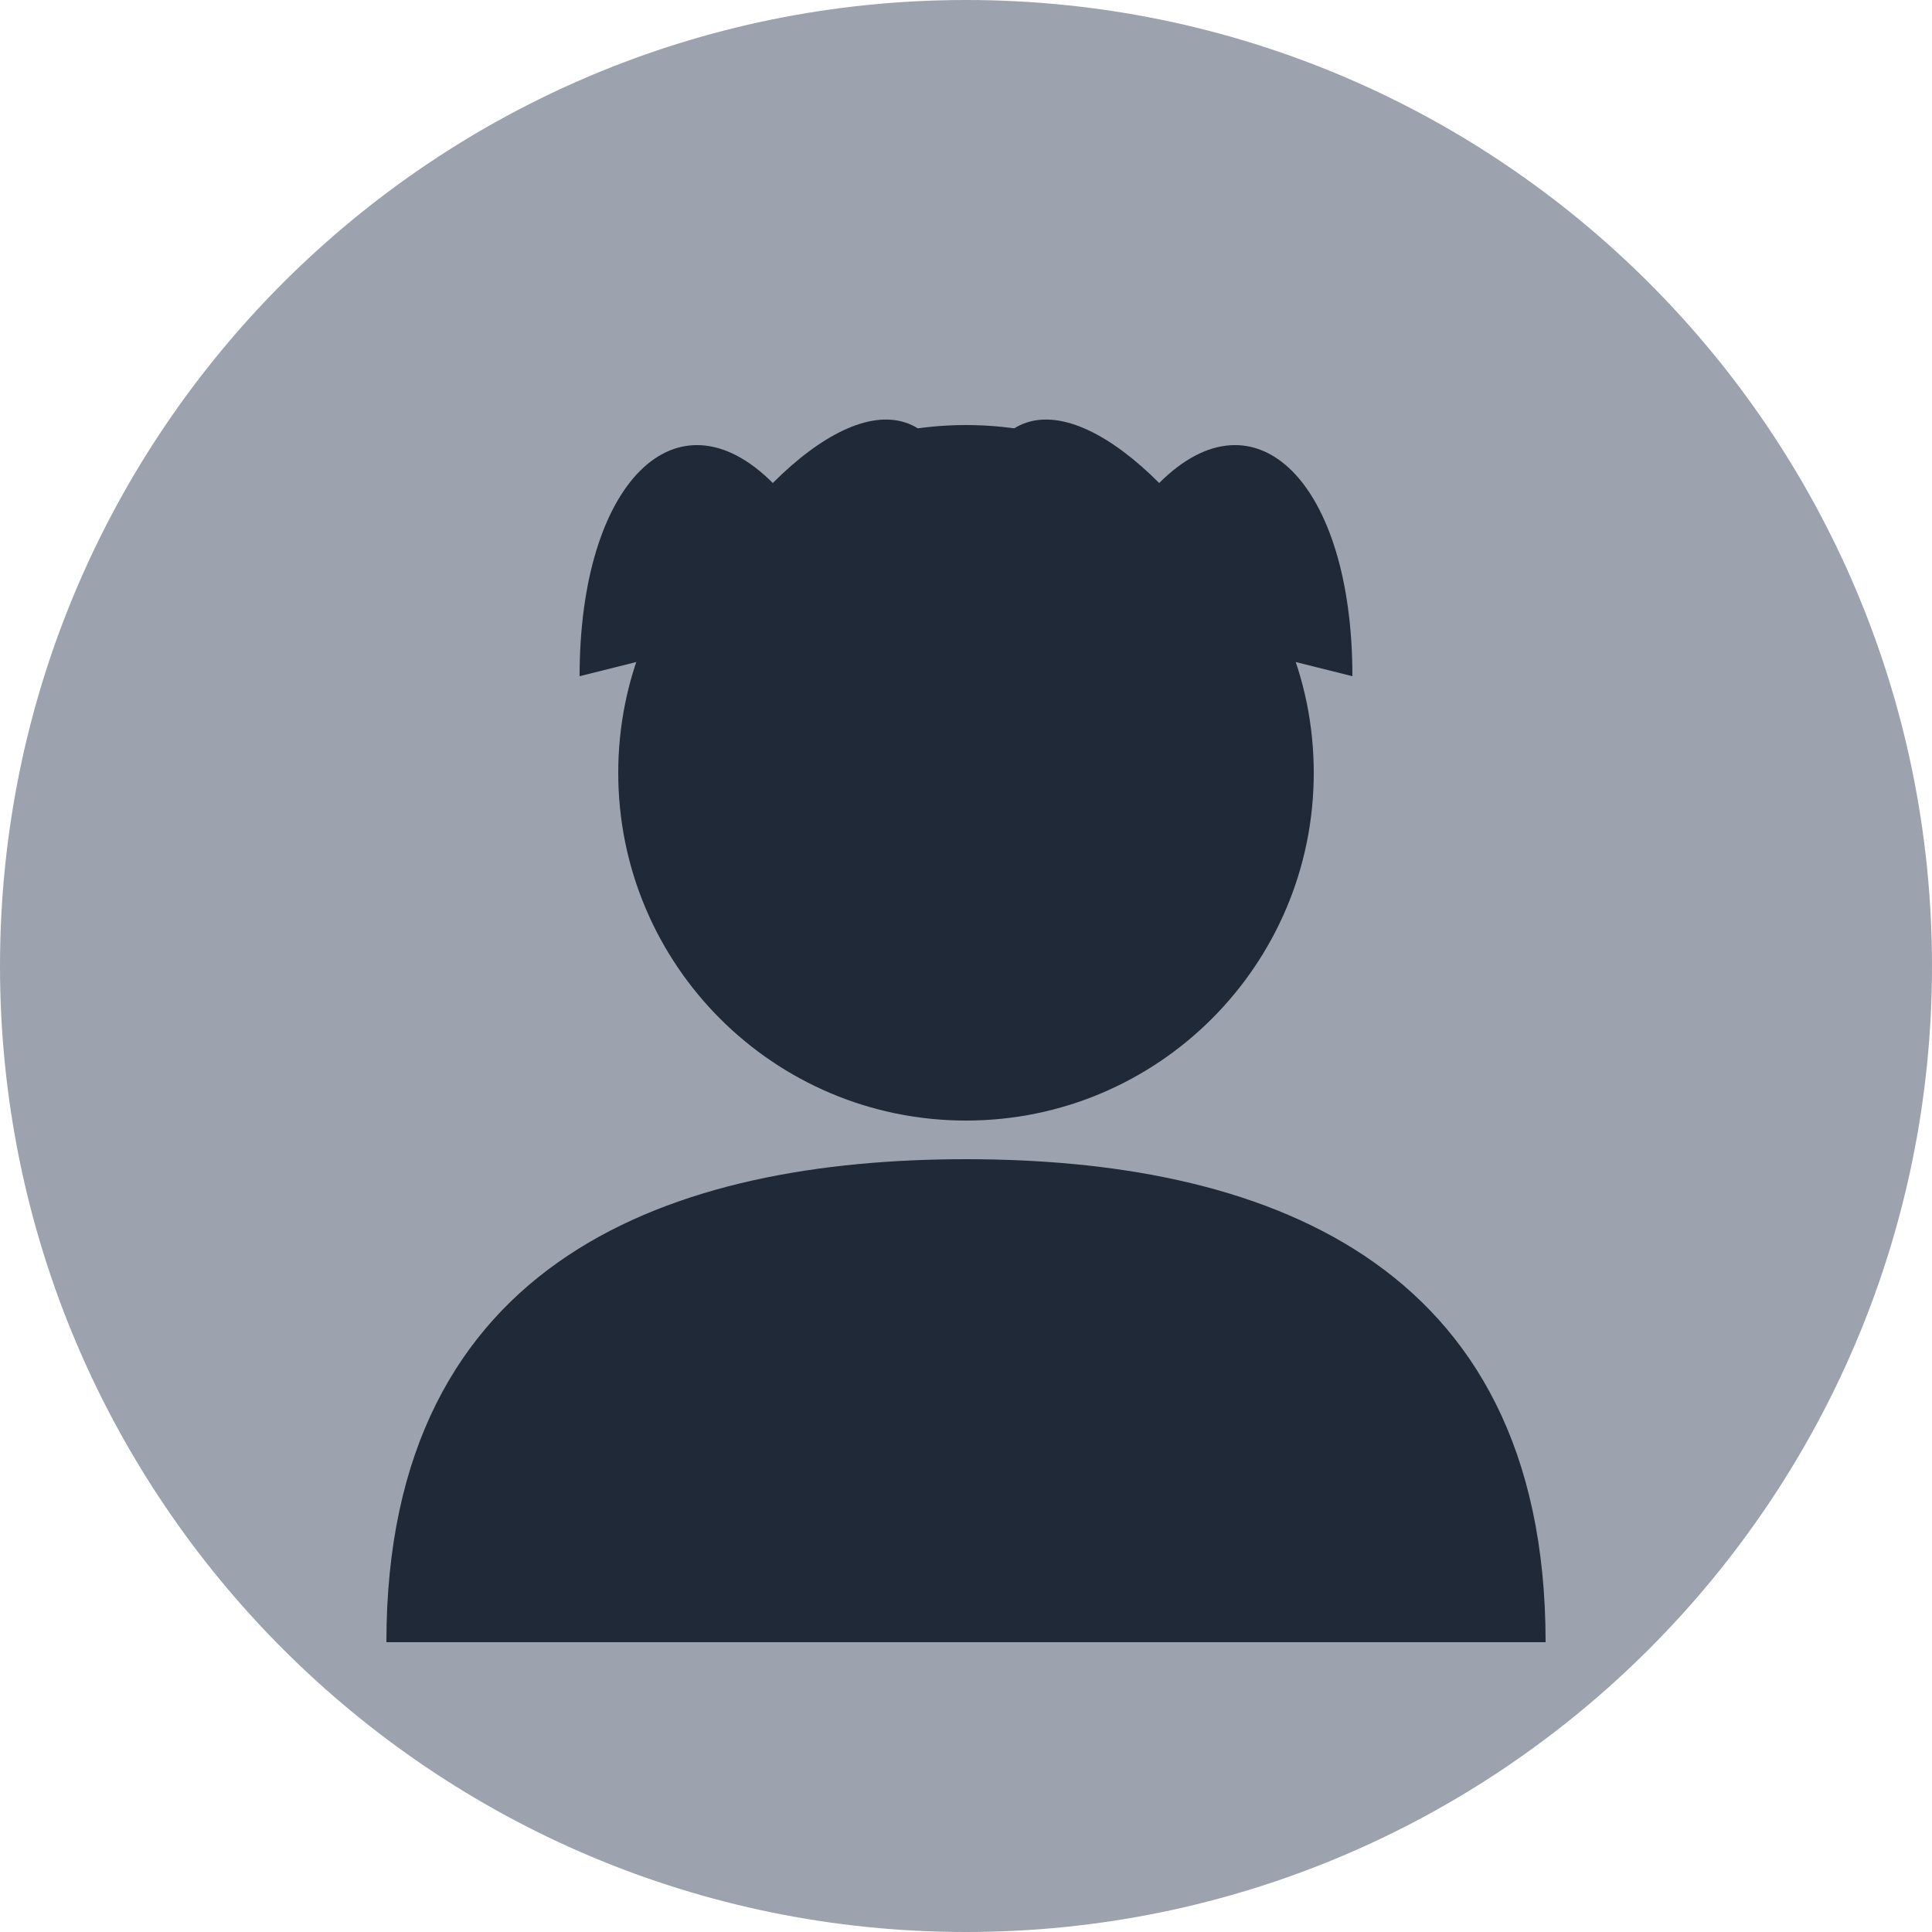
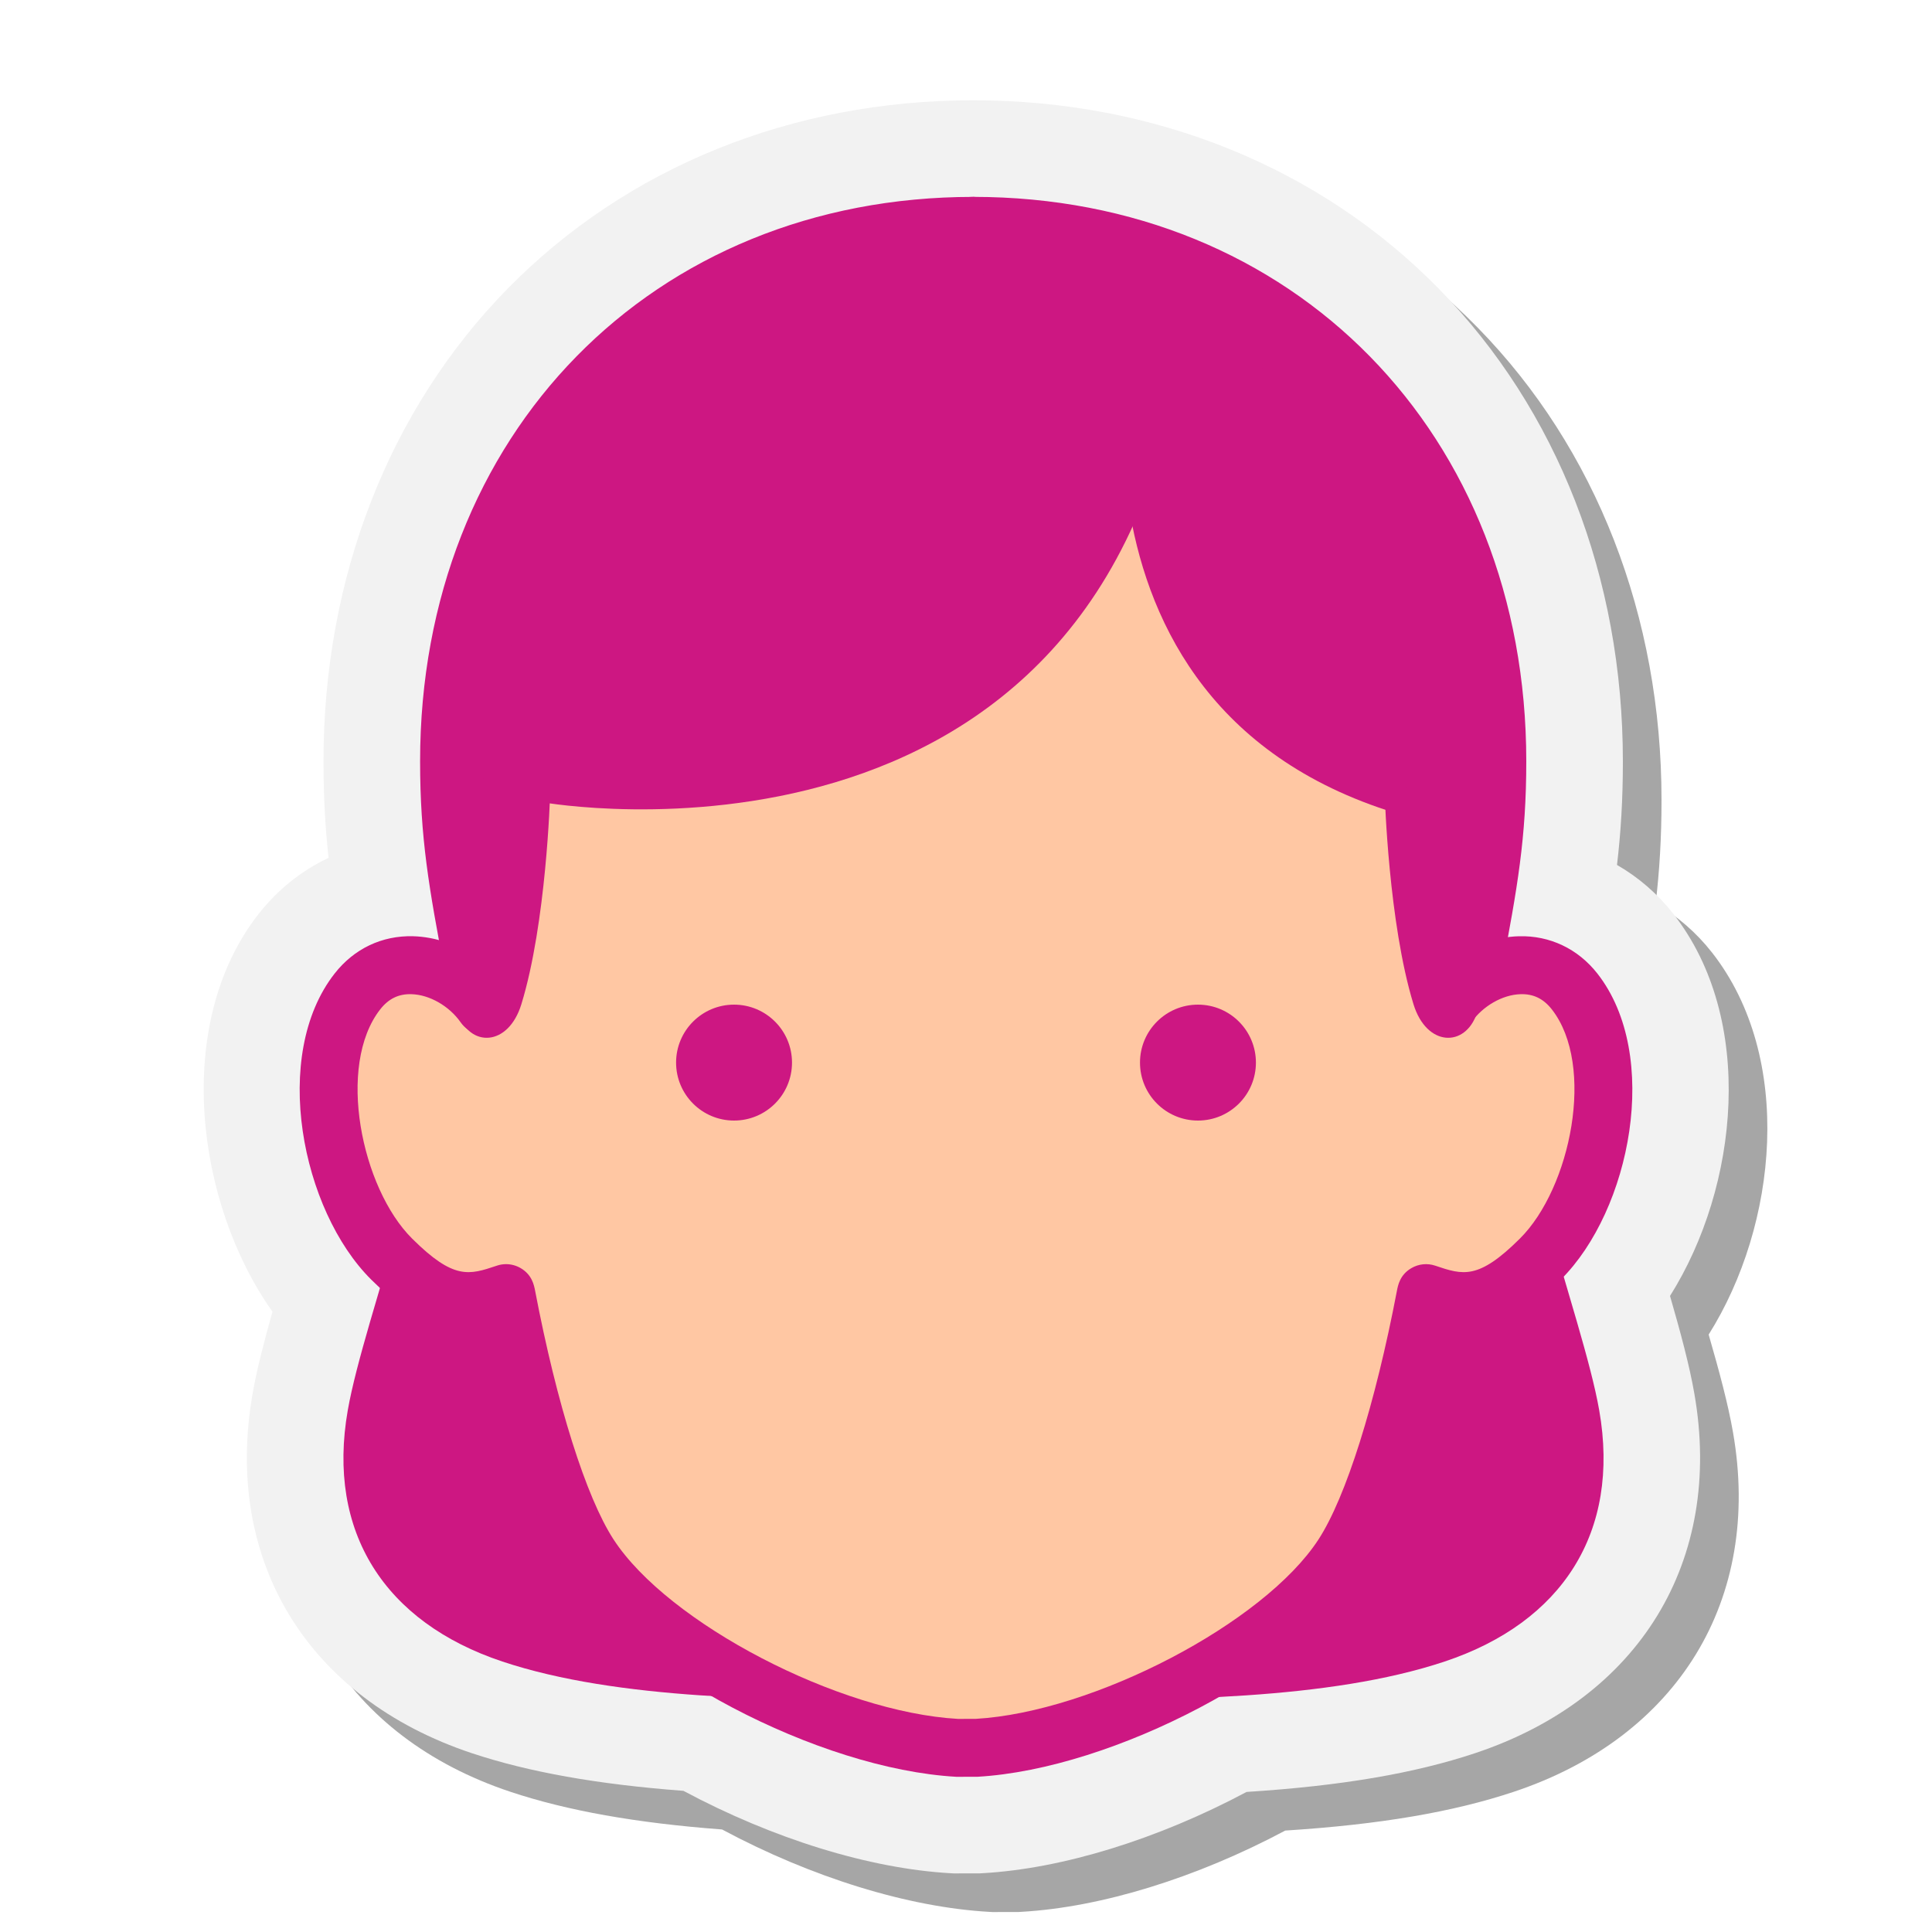
- <svg xmlns="http://www.w3.org/2000/svg" viewBox="0 0 100 100">
-   <circle cx="50" cy="50" r="50" fill="#9CA3AF" />
-   <circle cx="50" cy="40" r="18" fill="#1F2937" />
-   <path d="M20 85 C20 65, 35 60, 50 60 C65 60, 80 65, 80 85 Z" fill="#1F2937" />
-   <path d="M30 35 C30 25, 35 20, 40 25 C45 20, 50 20, 50 30" fill="#1F2937" />
-   <path d="M70 35 C70 25, 65 20, 60 25 C55 20, 50 20, 50 30" fill="#1F2937" />
+ <svg xmlns="http://www.w3.org/2000/svg" viewBox="0,0,256,256" width="500px" height="500px" fill-rule="nonzero">
+   <g fill="none" fill-rule="nonzero" stroke="none" stroke-width="1" stroke-linecap="butt" stroke-linejoin="miter" stroke-miterlimit="10" stroke-dasharray="" stroke-dashoffset="0" font-family="none" font-weight="none" font-size="none" text-anchor="none" style="mix-blend-mode: normal">
+     <g transform="scale(2.56,2.56)">
+       <path d="M88.44,69.078c3.566,-5.664 4.441,-14.321 0.179,-19.768c-0.82,-1.047 -1.814,-1.904 -2.923,-2.541c0.2,-1.699 0.304,-3.386 0.304,-5.364c0,-9.503 -3.382,-18.188 -9.522,-24.454c-6.167,-6.294 -14.728,-9.76 -24.106,-9.76c-9.378,0 -17.939,3.466 -24.106,9.76c-6.14,6.266 -9.522,14.951 -9.522,24.454c0,1.829 0.09,3.417 0.262,4.998c-1.394,0.658 -2.636,1.644 -3.625,2.908c-4.452,5.688 -3.247,14.983 0.722,20.582c-0.438,1.553 -0.81,2.999 -1.029,4.245c-1.512,8.64 2.835,15.769 11.344,18.605c2.935,0.978 6.527,1.618 10.955,1.95c4.643,2.485 9.631,4.028 13.844,4.266l0.147,0.008h0.147l1.085,-0.003h0.136l0.136,-0.008c4.137,-0.235 9.056,-1.756 13.656,-4.206c4.894,-0.312 8.676,-0.956 11.832,-2.008c8.509,-2.837 12.856,-9.966 11.344,-18.605c-0.255,-1.464 -0.71,-3.154 -1.26,-5.059z" fill="#000000" opacity="0.35" />
+       <path d="M86.44,67.078c3.566,-5.664 4.441,-14.321 0.179,-19.768c-0.82,-1.047 -1.814,-1.904 -2.923,-2.541c0.2,-1.699 0.304,-3.386 0.304,-5.364c0,-9.503 -3.382,-18.188 -9.522,-24.454c-6.167,-6.294 -14.728,-9.76 -24.106,-9.76c-9.378,0 -17.939,3.466 -24.106,9.76c-6.14,6.266 -9.522,14.951 -9.522,24.454c0,1.829 0.09,3.417 0.262,4.998c-1.394,0.658 -2.636,1.644 -3.625,2.908c-4.452,5.688 -3.247,14.983 0.722,20.582c-0.438,1.553 -0.81,2.999 -1.029,4.245c-1.512,8.64 2.835,15.769 11.344,18.605c2.935,0.978 6.527,1.618 10.955,1.95c4.643,2.485 9.631,4.028 13.844,4.266l0.147,0.008h0.147l1.085,-0.003h0.136l0.136,-0.008c4.137,-0.235 9.056,-1.756 13.656,-4.206c4.894,-0.312 8.676,-0.956 11.832,-2.008c8.509,-2.837 12.856,-9.966 11.344,-18.605c-0.255,-1.464 -0.71,-3.154 -1.26,-5.059z" fill="#f2f2f2" />
+       <path d="M47,88c-6.674,0 -15,0 -21,-2c-6.077,-2.026 -9.104,-6.691 -8,-13c0.868,-4.959 5,-15 5,-23l21,9z" fill="#cd1782" />
+       <path d="M53.776,88c6.674,0 15,0 21,-2c6.077,-2.026 9.104,-6.691 8,-13c-0.868,-4.959 -5,-15 -5,-23l-21,9z" fill="#cd1782" />
+       <path d="M81.5,51.317c-1.844,-2.356 -5.112,-1.351 -6.575,0.741c0.844,-4.43 0.452,-7.502 0.452,-11.063c0,-15.62 -11.171,-25.27 -24.877,-25.944v-0.038c-0.168,0.003 -0.333,0.014 -0.5,0.019c-0.167,-0.006 -0.332,-0.016 -0.5,-0.019v0.038c-13.706,0.675 -24.877,10.324 -24.877,25.944c0,3.562 -0.392,6.633 0.452,11.063c-1.463,-2.092 -4.731,-3.097 -6.575,-0.741c-2.853,3.644 -1.201,10.895 1.771,13.851c2.768,2.754 4.229,2.333 5.922,1.764c0.012,-0.004 1.68,9.529 4.308,13.568c3.024,4.647 12.317,9.588 19,9.967h1c6.683,-0.38 15.976,-5.32 19,-9.967c2.628,-4.039 4.296,-13.572 4.308,-13.568c1.692,0.568 3.153,0.99 5.922,-1.764c2.97,-2.957 4.622,-10.207 1.769,-13.851z" fill="#ffc7a3" />
+       <path d="M49.5,91.967c-7.155,-0.404 -16.958,-5.579 -20.257,-10.649c-2.026,-3.113 -3.485,-9.056 -4.211,-12.537c-1.646,0.257 -3.411,-0.154 -5.819,-2.55c-3.617,-3.598 -5.201,-11.614 -1.894,-15.839c1.01,-1.291 2.455,-1.974 4.061,-1.933c0.591,0.016 1.182,0.129 1.75,0.328c-0.145,-1.931 -0.098,-3.64 -0.052,-5.313c0.022,-0.815 0.045,-1.633 0.045,-2.479c0,-15.29 10.67,-26.525 25.988,-27.425c0.134,-0.04 0.275,-0.062 0.416,-0.057l0.522,0.02l0.425,-0.02c0.149,0.006 0.299,0.018 0.441,0.059c15.306,0.909 25.963,12.141 25.963,27.424c0,0.846 0.022,1.664 0.045,2.479c0.046,1.673 0.093,3.383 -0.052,5.313c0.568,-0.199 1.159,-0.313 1.75,-0.328c1.588,-0.043 3.05,0.643 4.061,1.933v0c3.307,4.225 1.723,12.241 -1.894,15.839c-2.409,2.396 -4.17,2.808 -5.819,2.55c-0.726,3.48 -2.185,9.423 -4.211,12.537c-3.299,5.071 -13.102,10.245 -20.172,10.647zM26.192,65.432c0.264,0 0.526,0.07 0.759,0.206c0.588,0.345 0.69,0.881 0.746,1.169c1.122,5.879 2.64,10.692 4.061,12.875c2.821,4.336 11.651,8.937 17.828,9.288l0.915,-0.002c6.091,-0.349 14.922,-4.949 17.743,-9.285c1.42,-2.183 2.938,-6.996 4.061,-12.875c0.055,-0.288 0.158,-0.825 0.746,-1.169c0.375,-0.22 0.824,-0.267 1.236,-0.128c1.434,0.482 2.223,0.749 4.386,-1.406c2.627,-2.613 3.922,-8.957 1.647,-11.863c-0.427,-0.544 -0.948,-0.805 -1.617,-0.783c-0.931,0.025 -1.954,0.612 -2.547,1.459c-0.406,0.581 -1.162,0.799 -1.813,0.522c-0.652,-0.275 -1.023,-0.968 -0.891,-1.663c0.61,-3.201 0.543,-5.639 0.472,-8.221c-0.023,-0.843 -0.046,-1.688 -0.046,-2.562c0,-13.931 -9.424,-23.755 -23.451,-24.446c-0.071,-0.003 -0.141,-0.012 -0.209,-0.025l-0.169,0.007l-0.267,-0.007c-0.068,0.013 -0.137,0.022 -0.208,0.025c-14.027,0.691 -23.451,10.515 -23.451,24.446c0,0.874 -0.023,1.719 -0.046,2.562c-0.071,2.582 -0.138,5.02 0.472,8.221c0.132,0.695 -0.239,1.388 -0.891,1.663c-0.651,0.277 -1.406,0.058 -1.813,-0.522c-0.593,-0.848 -1.616,-1.434 -2.547,-1.459c-0.667,-0.022 -1.191,0.239 -1.617,0.784c-2.275,2.906 -0.979,9.25 1.647,11.863c2.163,2.152 2.952,1.887 4.386,1.406c0.157,-0.054 0.318,-0.08 0.478,-0.08z" fill="#cd1782" />
+       <circle cx="37.994" cy="55" r="3" fill="#cd1782" />
+       <circle cx="62.006" cy="55" r="3" fill="#cd1782" />
+       <path d="M26.996,50.572c0,0 1.059,-3.728 1.139,-9.039c0,0 29.191,5.185 33.143,-23.857c0,0 0,-4.09 -10.906,-4.771c-13.674,-0.855 -26.547,12.95 -26.547,23.856c0,10.906 3.171,13.811 3.171,13.811z" fill="#cd1782" />
+       <path d="M58.551,16.604c0,0 -4.894,22.294 17.04,26.292l2.009,-2.726l-2.69,-9.543l-6.135,-12.951l-6.816,-2.045z" fill="#cd1782" />
+       <path d="M75.702,51.986c-0.126,0 -0.256,-0.012 -0.385,-0.037c-1.11,-0.212 -1.837,-1.283 -1.626,-2.392c0.791,-4.148 1.219,-6.529 1.219,-10.153c0,-14.558 -10.32,-25.124 -24.538,-25.124c-1.13,0 -2.045,-0.915 -2.045,-2.045c0,-1.13 0.915,-2.045 2.045,-2.045c16.589,0.001 28.628,12.287 28.628,29.215c0,3.949 -0.454,6.525 -1.291,10.918c-0.187,0.981 -1.045,1.663 -2.007,1.663z" fill="#cd1782" />
+       <path d="M25.042,52.007c-0.963,0 -1.82,-0.682 -2.007,-1.663c-0.837,-4.393 -1.291,-6.991 -1.291,-10.939c0,-16.927 12.039,-29.214 28.628,-29.214c1.13,0 2.045,0.915 2.045,2.045c0,1.13 -0.915,2.045 -2.045,2.045c-14.218,0 -24.538,10.566 -24.538,25.124c0,3.624 0.429,6.026 1.219,10.174c0.211,1.109 -0.517,2.18 -1.626,2.392c-0.129,0.024 -0.258,0.036 -0.385,0.036z" fill="#cd1782" />
+       <path d="M28.471,41.181c0,0 -0.191,6.582 -1.484,10.795c-0.679,2.214 -2.681,2.25 -3.279,0.479c-0.829,-2.455 -0.694,-9.215 -0.407,-12.136c2.824,-0.335 5.17,0.862 5.17,0.862z" fill="#cd1782" />
+       <path d="M71.677,41.181c0,0 0.191,6.582 1.484,10.795c0.679,2.214 2.681,2.25 3.279,0.479c0.829,-2.455 0.694,-9.215 0.407,-12.136c-2.824,-0.335 -5.17,0.862 -5.17,0.862z" fill="#cd1782" />
+     </g>
+   </g>
</svg>
